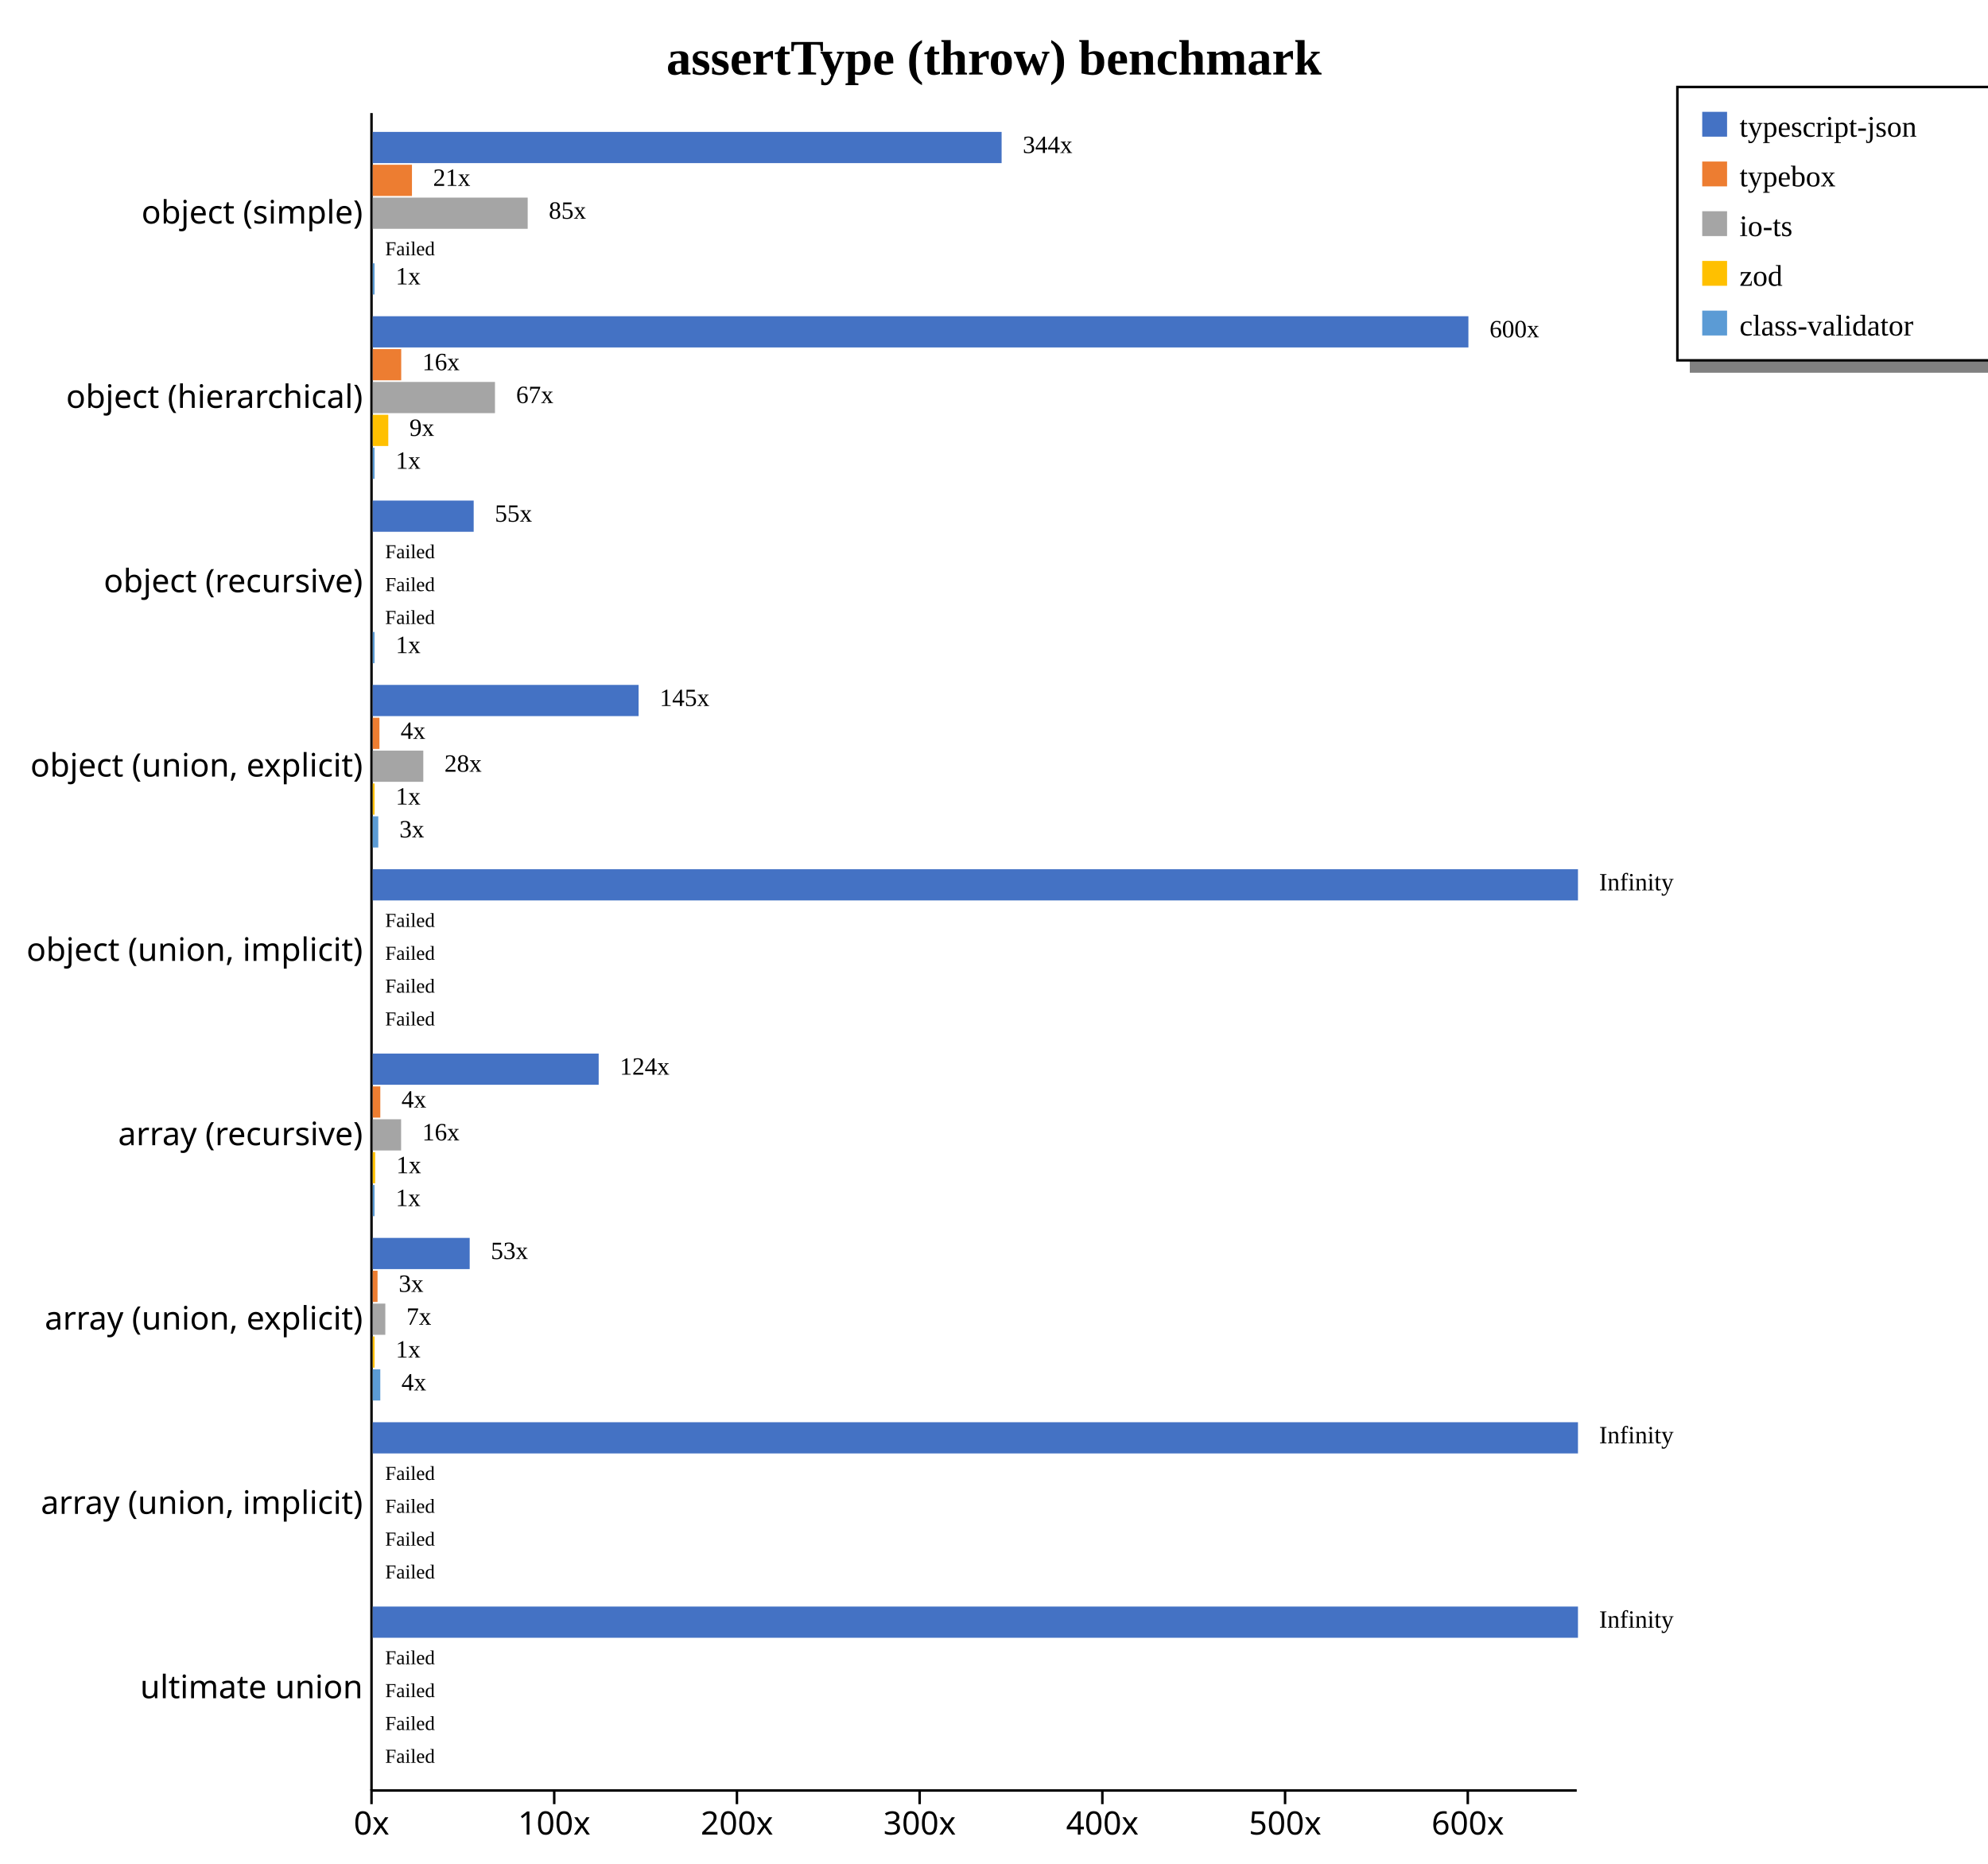
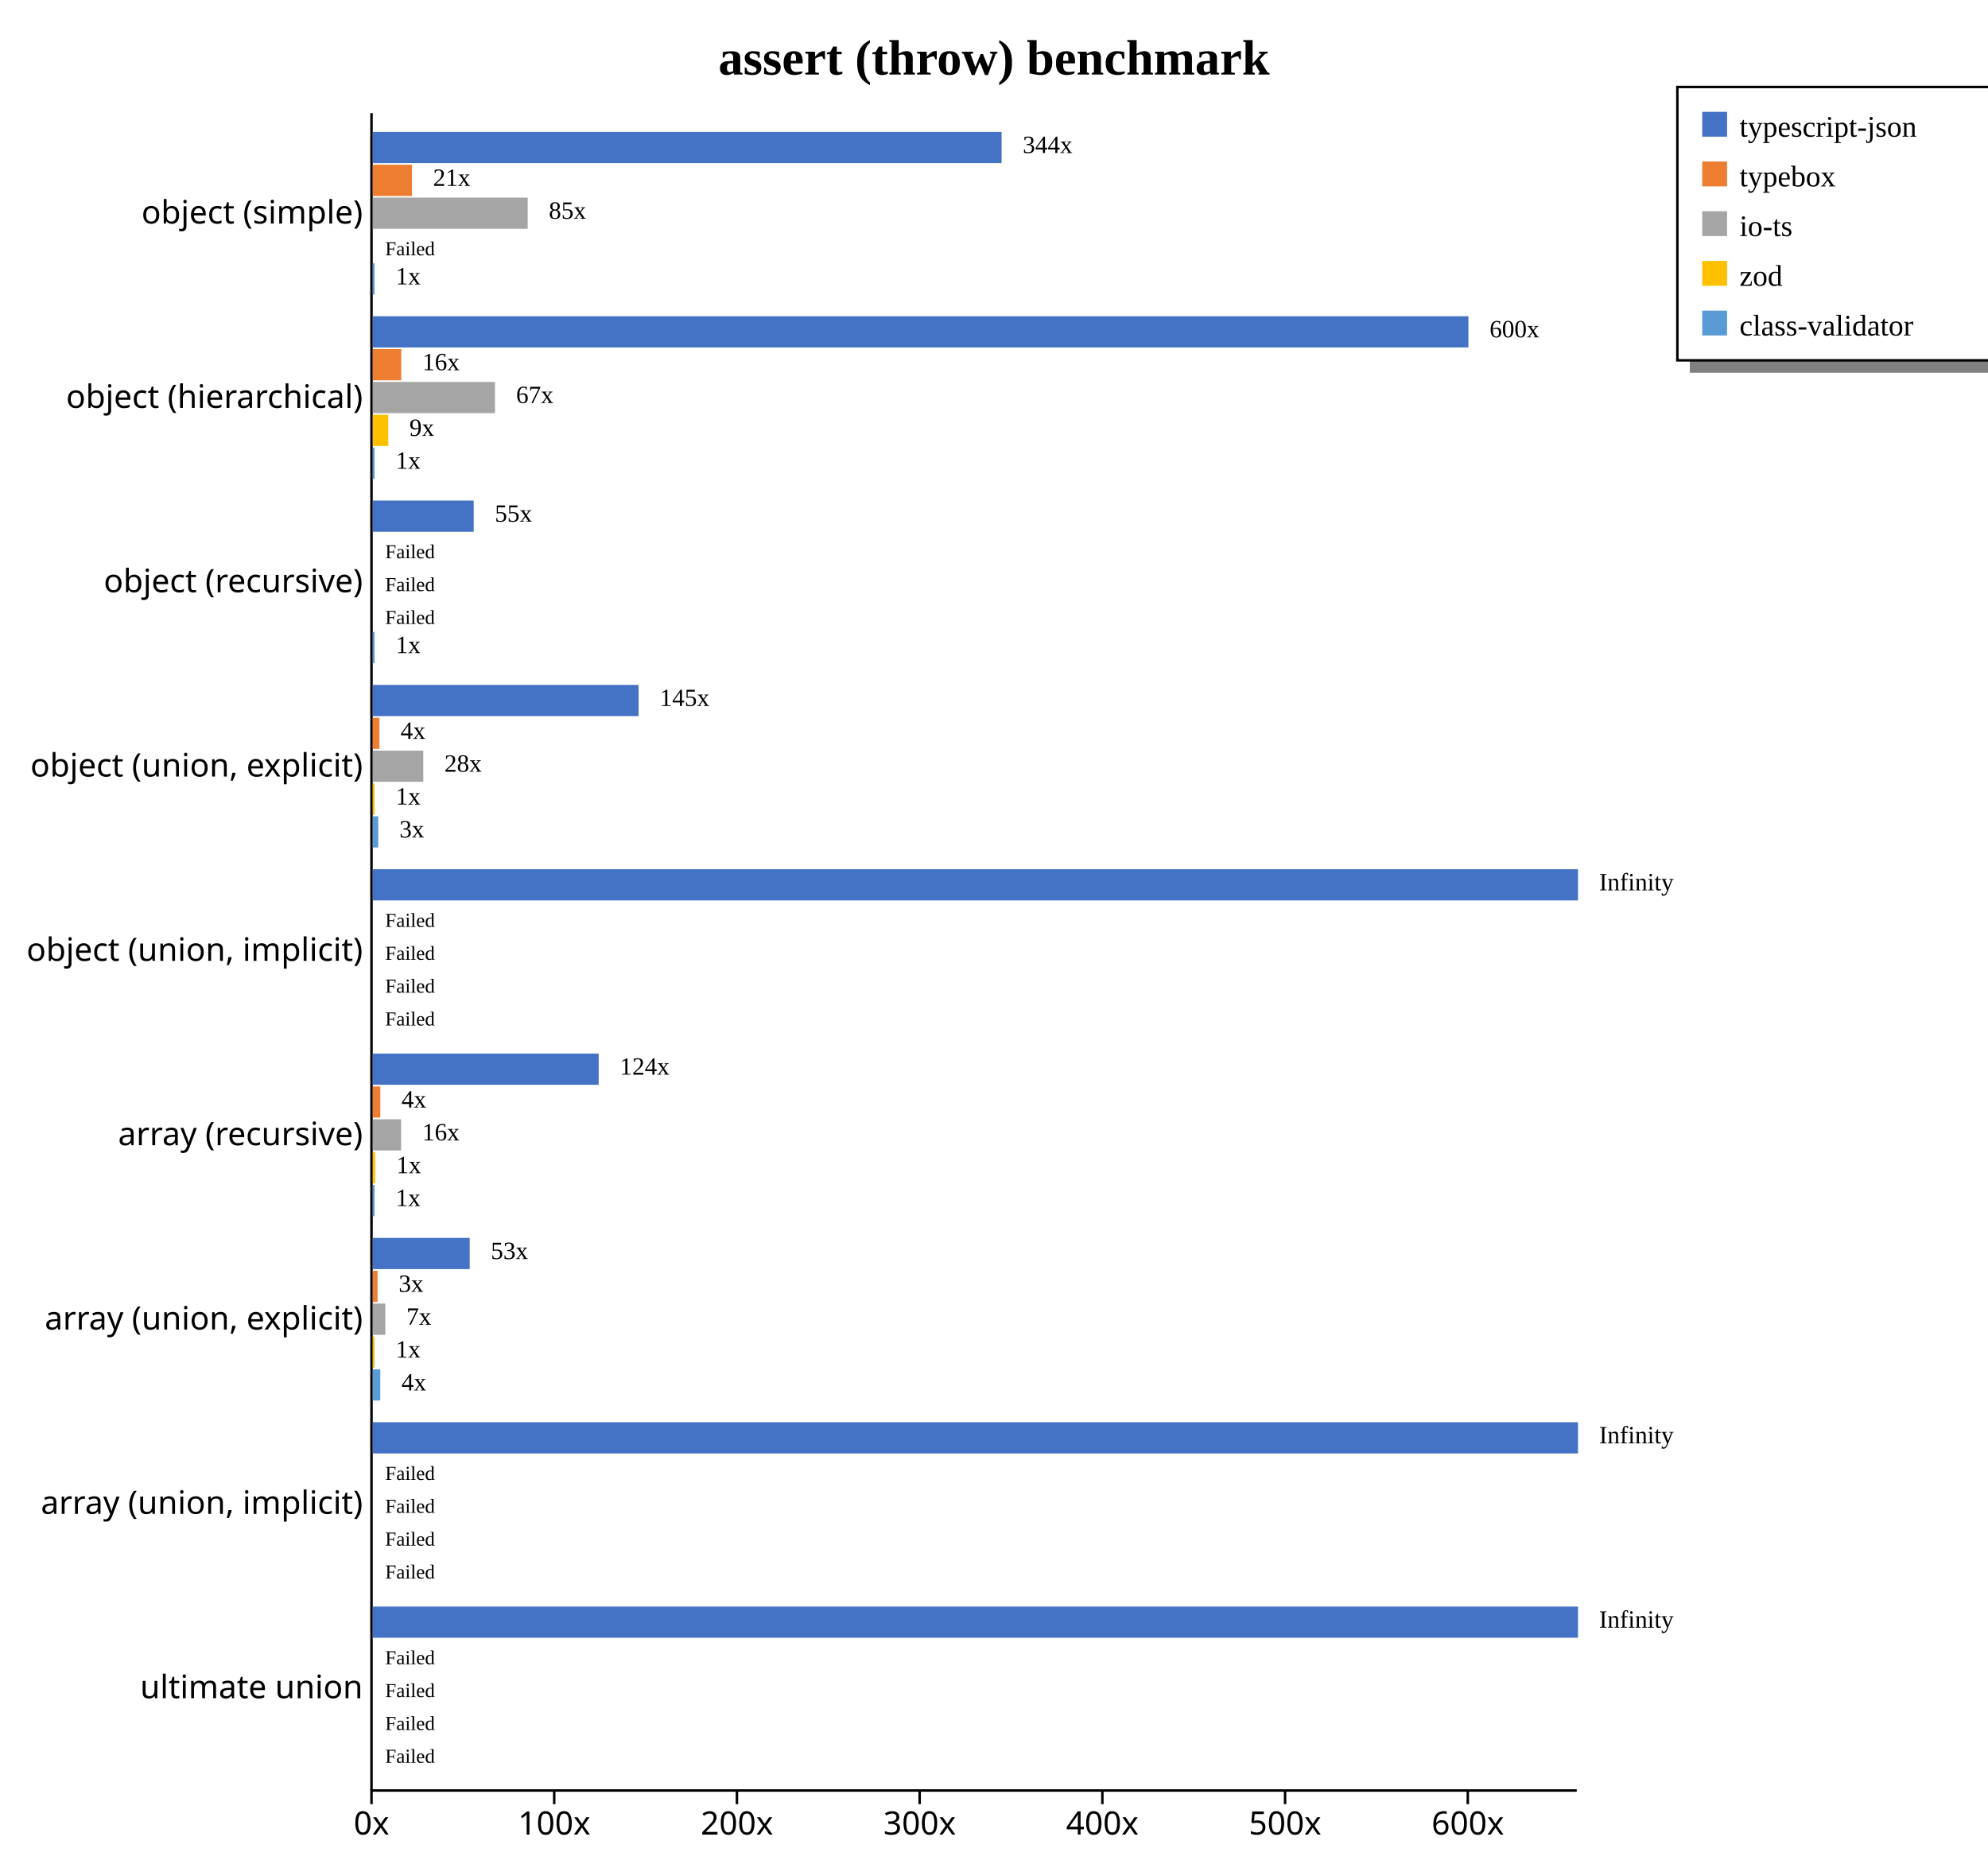
<svg xmlns="http://www.w3.org/2000/svg" width="800" height="750" style="background-color: white;">
  <g class="y axis" transform="translate(149,45)" fill="none" font-size="10" font-family="sans-serif" text-anchor="end" style="font-size: 13px;">
    <path class="domain" stroke="currentColor" d="M0.5,0.5V675.5" />
    <g class="tick" opacity="1" transform="translate(0,40.7967)" style="font-size: 13px;">
      <line stroke="currentColor" x2="0" />
      <text fill="currentColor" x="-3" dy="0.32em">object (simple)    </text>
    </g>
    <g class="tick" opacity="1" transform="translate(0,114.9725)" style="font-size: 13px;">
      <line stroke="currentColor" x2="0" />
      <text fill="currentColor" x="-3" dy="0.32em">object (hierarchical)    </text>
    </g>
    <g class="tick" opacity="1" transform="translate(0,189.1484)" style="font-size: 13px;">
      <line stroke="currentColor" x2="0" />
      <text fill="currentColor" x="-3" dy="0.32em">object (recursive)    </text>
    </g>
    <g class="tick" opacity="1" transform="translate(0,263.3242)" style="font-size: 13px;">
      <line stroke="currentColor" x2="0" />
      <text fill="currentColor" x="-3" dy="0.32em">object (union, explicit)    </text>
    </g>
    <g class="tick" opacity="1" transform="translate(0,337.5)" style="font-size: 13px;">
      <line stroke="currentColor" x2="0" />
      <text fill="currentColor" x="-3" dy="0.32em">object (union, implicit)    </text>
    </g>
    <g class="tick" opacity="1" transform="translate(0,411.6758)" style="font-size: 13px;">
      <line stroke="currentColor" x2="0" />
      <text fill="currentColor" x="-3" dy="0.32em">array (recursive)    </text>
    </g>
    <g class="tick" opacity="1" transform="translate(0,485.8516)" style="font-size: 13px;">
      <line stroke="currentColor" x2="0" />
      <text fill="currentColor" x="-3" dy="0.32em">array (union, explicit)    </text>
    </g>
    <g class="tick" opacity="1" transform="translate(0,560.0275)" style="font-size: 13px;">
      <line stroke="currentColor" x2="0" />
      <text fill="currentColor" x="-3" dy="0.32em">array (union, implicit)    </text>
    </g>
    <g class="tick" opacity="1" transform="translate(0,634.2033)" style="font-size: 13px;">
      <line stroke="currentColor" x2="0" />
      <text fill="currentColor" x="-3" dy="0.32em">ultimate union    </text>
    </g>
  </g>
  <g class="x axis" transform="translate(149,720)" fill="none" font-size="10" font-family="sans-serif" text-anchor="middle" style="font-size: 13px;">
    <path class="domain" stroke="currentColor" d="M0.5,0.5H485.5" />
    <g class="tick" opacity="1" transform="translate(0.5,0)" style="font-size: 13px;">
      <line stroke="currentColor" y2="6" />
      <text fill="currentColor" y="9" dy="0.71em">0x</text>
    </g>
    <g class="tick" opacity="1" transform="translate(74.02642,0)" style="font-size: 13px;">
      <line stroke="currentColor" y2="6" />
      <text fill="currentColor" y="9" dy="0.71em">100x</text>
    </g>
    <g class="tick" opacity="1" transform="translate(147.5528,0)" style="font-size: 13px;">
      <line stroke="currentColor" y2="6" />
      <text fill="currentColor" y="9" dy="0.71em">200x</text>
    </g>
    <g class="tick" opacity="1" transform="translate(221.0793,0)" style="font-size: 13px;">
      <line stroke="currentColor" y2="6" />
      <text fill="currentColor" y="9" dy="0.71em">300x</text>
    </g>
    <g class="tick" opacity="1" transform="translate(294.6057,0)" style="font-size: 13px;">
      <line stroke="currentColor" y2="6" />
      <text fill="currentColor" y="9" dy="0.71em">400x</text>
    </g>
    <g class="tick" opacity="1" transform="translate(368.1321,0)" style="font-size: 13px;">
      <line stroke="currentColor" y2="6" />
      <text fill="currentColor" y="9" dy="0.71em">500x</text>
    </g>
    <g class="tick" opacity="1" transform="translate(441.6585,0)" style="font-size: 13px;">
      <line stroke="currentColor" y2="6" />
      <text fill="currentColor" y="9" dy="0.71em">600x</text>
    </g>
  </g>
-   <text transform="translate(400, 30)" style="text-anchor: middle; font-size: 20px; font-weight: bold;">assertType (throw) benchmark</text>
+   <text transform="translate(400, 30)" style="text-anchor: middle; font-size: 20px; font-weight: bold;">assert (throw) benchmark</text>
  <rect x="680" y="145" width="200" height="5" fill="gray" />
  <rect x="675" y="35" width="200" height="110" fill="none" stroke="black" />
  <rect x="685" y="45" width="10" height="10" style="fill: #4472c4;" />
  <text x="700" y="55" style="font-size: 12px;">typescript-json</text>
  <rect x="685" y="65" width="10" height="10" style="fill: #ed7d31;" />
  <text x="700" y="75" style="font-size: 12px;">typebox</text>
  <rect x="685" y="85" width="10" height="10" style="fill: #a5a5a5;" />
  <text x="700" y="95" style="font-size: 12px;">io-ts</text>
  <rect x="685" y="105" width="10" height="10" style="fill: #ffc000;" />
  <text x="700" y="115" style="font-size: 12px;">zod</text>
  <rect x="685" y="125" width="10" height="10" style="fill: #5b9bd5;" />
  <text x="700" y="135" style="font-size: 12px;">class-validator</text>
  <g style="font-size: 13px;">
    <g style="font-size: 13px;">
      <rect x="150" y="53.079" width="253.063" height="12.558" fill="#4472c4" />
      <rect x="150" y="66.298" width="15.779" height="12.558" fill="#ed7d31" />
      <rect x="150" y="79.517" width="62.35" height="12.558" fill="#a5a5a5" />
      <rect x="150" y="92.737" width="0" height="12.558" fill="#ffc000" />
      <rect x="150" y="105.956" width="0.735" height="12.558" fill="#5b9bd5" />
      <text class="label" x="411.563" y="61.579" font-size="10px">344x</text>
      <text class="label" x="174.279" y="74.798" font-size="10px">21x</text>
      <text class="label" x="220.85" y="88.017" font-size="10px">85x</text>
      <text class="label" x="158.5" y="101.237" font-size="10px" />
      <text class="label" x="159.235" y="114.456" font-size="10px">1x</text>
      <text class="label" x="408.063" y="63.079" font-size="8px" />
      <text class="label" x="170.779" y="76.298" font-size="8px" />
      <text class="label" x="217.35" y="89.517" font-size="8px" />
      <text class="label" x="155" y="102.737" font-size="8px">Failed</text>
      <text class="label" x="155.735" y="115.956" font-size="8px" />
    </g>
    <g style="font-size: 13px;">
      <rect x="150" y="127.254" width="440.909" height="12.558" fill="#4472c4" />
      <rect x="150" y="140.474" width="11.452" height="12.558" fill="#ed7d31" />
      <rect x="150" y="153.693" width="49.184" height="12.558" fill="#a5a5a5" />
      <rect x="150" y="166.913" width="6.254" height="12.558" fill="#ffc000" />
      <rect x="150" y="180.132" width="0.735" height="12.558" fill="#5b9bd5" />
      <text class="label" x="599.409" y="135.754" font-size="10px">600x</text>
      <text class="label" x="169.952" y="148.974" font-size="10px">16x</text>
      <text class="label" x="207.684" y="162.193" font-size="10px">67x</text>
      <text class="label" x="164.754" y="175.413" font-size="10px">9x</text>
      <text class="label" x="159.235" y="188.632" font-size="10px">1x</text>
      <text class="label" x="595.909" y="137.254" font-size="8px" />
      <text class="label" x="166.452" y="150.474" font-size="8px" />
      <text class="label" x="204.184" y="163.693" font-size="8px" />
      <text class="label" x="161.254" y="176.913" font-size="8px" />
      <text class="label" x="155.735" y="190.132" font-size="8px" />
    </g>
    <g style="font-size: 13px;">
      <rect x="150" y="201.43" width="40.617" height="12.558" fill="#4472c4" />
      <rect x="150" y="214.65" width="0" height="12.558" fill="#ed7d31" />
      <rect x="150" y="227.869" width="0" height="12.558" fill="#a5a5a5" />
      <rect x="150" y="241.089" width="0" height="12.558" fill="#ffc000" />
      <rect x="150" y="254.308" width="0.735" height="12.558" fill="#5b9bd5" />
      <text class="label" x="199.117" y="209.93" font-size="10px">55x</text>
      <text class="label" x="158.5" y="223.15" font-size="10px" />
      <text class="label" x="158.5" y="236.369" font-size="10px" />
      <text class="label" x="158.5" y="249.589" font-size="10px" />
      <text class="label" x="159.235" y="262.808" font-size="10px">1x</text>
      <text class="label" x="195.617" y="211.43" font-size="8px" />
      <text class="label" x="155" y="224.65" font-size="8px">Failed</text>
      <text class="label" x="155" y="237.869" font-size="8px">Failed</text>
      <text class="label" x="155" y="251.089" font-size="8px">Failed</text>
      <text class="label" x="155.735" y="264.308" font-size="8px" />
    </g>
    <g style="font-size: 13px;">
      <rect x="150" y="275.606" width="106.98" height="12.558" fill="#4472c4" />
      <rect x="150" y="288.825" width="2.698" height="12.558" fill="#ed7d31" />
      <rect x="150" y="302.045" width="20.338" height="12.558" fill="#a5a5a5" />
      <rect x="150" y="315.264" width="0.735" height="12.558" fill="#ffc000" />
      <rect x="150" y="328.484" width="2.222" height="12.558" fill="#5b9bd5" />
      <text class="label" x="265.48" y="284.106" font-size="10px">145x</text>
      <text class="label" x="161.198" y="297.325" font-size="10px">4x</text>
      <text class="label" x="178.838" y="310.545" font-size="10px">28x</text>
      <text class="label" x="159.235" y="323.764" font-size="10px">1x</text>
      <text class="label" x="160.722" y="336.984" font-size="10px">3x</text>
      <text class="label" x="261.98" y="285.606" font-size="8px" />
      <text class="label" x="157.698" y="298.825" font-size="8px" />
      <text class="label" x="175.338" y="312.045" font-size="8px" />
      <text class="label" x="155.735" y="325.264" font-size="8px" />
      <text class="label" x="157.222" y="338.484" font-size="8px" />
    </g>
    <g style="font-size: 13px;">
      <rect x="150" y="349.782" width="485" height="12.558" fill="#4472c4" />
      <rect x="150" y="363.001" width="0" height="12.558" fill="#ed7d31" />
      <rect x="150" y="376.221" width="0" height="12.558" fill="#a5a5a5" />
      <rect x="150" y="389.44" width="0" height="12.558" fill="#ffc000" />
      <rect x="150" y="402.66" width="0" height="12.558" fill="#5b9bd5" />
      <text class="label" x="643.5" y="358.282" font-size="10px">Infinity</text>
      <text class="label" x="158.5" y="371.501" font-size="10px" />
      <text class="label" x="158.5" y="384.721" font-size="10px" />
      <text class="label" x="158.5" y="397.94" font-size="10px" />
      <text class="label" x="158.5" y="411.16" font-size="10px" />
      <text class="label" x="640" y="359.782" font-size="8px" />
      <text class="label" x="155" y="373.001" font-size="8px">Failed</text>
      <text class="label" x="155" y="386.221" font-size="8px">Failed</text>
      <text class="label" x="155" y="399.44" font-size="8px">Failed</text>
      <text class="label" x="155" y="412.66" font-size="8px">Failed</text>
    </g>
    <g style="font-size: 13px;">
      <rect x="150" y="423.958" width="90.917" height="12.558" fill="#4472c4" />
      <rect x="150" y="437.177" width="3.043" height="12.558" fill="#ed7d31" />
      <rect x="150" y="450.397" width="11.411" height="12.558" fill="#a5a5a5" />
      <rect x="150" y="463.616" width="0.974" height="12.558" fill="#ffc000" />
      <rect x="150" y="476.835" width="0.735" height="12.558" fill="#5b9bd5" />
      <text class="label" x="249.417" y="432.458" font-size="10px">124x</text>
      <text class="label" x="161.543" y="445.677" font-size="10px">4x</text>
      <text class="label" x="169.911" y="458.897" font-size="10px">16x</text>
      <text class="label" x="159.474" y="472.116" font-size="10px">1x</text>
      <text class="label" x="159.235" y="485.335" font-size="10px">1x</text>
      <text class="label" x="245.917" y="433.958" font-size="8px" />
      <text class="label" x="158.043" y="447.177" font-size="8px" />
      <text class="label" x="166.411" y="460.397" font-size="8px" />
      <text class="label" x="155.974" y="473.616" font-size="8px" />
      <text class="label" x="155.735" y="486.835" font-size="8px" />
    </g>
    <g style="font-size: 13px;">
      <rect x="150" y="498.134" width="39.011" height="12.558" fill="#4472c4" />
      <rect x="150" y="511.353" width="1.929" height="12.558" fill="#ed7d31" />
      <rect x="150" y="524.572" width="5.059" height="12.558" fill="#a5a5a5" />
      <rect x="150" y="537.792" width="0.735" height="12.558" fill="#ffc000" />
      <rect x="150" y="551.011" width="3.035" height="12.558" fill="#5b9bd5" />
      <text class="label" x="197.511" y="506.634" font-size="10px">53x</text>
      <text class="label" x="160.429" y="519.853" font-size="10px">3x</text>
      <text class="label" x="163.559" y="533.072" font-size="10px">7x</text>
      <text class="label" x="159.235" y="546.292" font-size="10px">1x</text>
      <text class="label" x="161.535" y="559.511" font-size="10px">4x</text>
      <text class="label" x="194.011" y="508.134" font-size="8px" />
      <text class="label" x="156.929" y="521.353" font-size="8px" />
      <text class="label" x="160.059" y="534.572" font-size="8px" />
      <text class="label" x="155.735" y="547.792" font-size="8px" />
      <text class="label" x="158.035" y="561.011" font-size="8px" />
    </g>
    <g style="font-size: 13px;">
      <rect x="150" y="572.309" width="485" height="12.558" fill="#4472c4" />
      <rect x="150" y="585.529" width="0" height="12.558" fill="#ed7d31" />
      <rect x="150" y="598.748" width="0" height="12.558" fill="#a5a5a5" />
      <rect x="150" y="611.968" width="0" height="12.558" fill="#ffc000" />
      <rect x="150" y="625.187" width="0" height="12.558" fill="#5b9bd5" />
      <text class="label" x="643.5" y="580.809" font-size="10px">Infinity</text>
      <text class="label" x="158.5" y="594.029" font-size="10px" />
      <text class="label" x="158.5" y="607.248" font-size="10px" />
      <text class="label" x="158.5" y="620.468" font-size="10px" />
      <text class="label" x="158.5" y="633.687" font-size="10px" />
      <text class="label" x="640" y="582.309" font-size="8px" />
      <text class="label" x="155" y="595.529" font-size="8px">Failed</text>
      <text class="label" x="155" y="608.748" font-size="8px">Failed</text>
      <text class="label" x="155" y="621.968" font-size="8px">Failed</text>
      <text class="label" x="155" y="635.187" font-size="8px">Failed</text>
    </g>
    <g style="font-size: 13px;">
      <rect x="150" y="646.485" width="485" height="12.558" fill="#4472c4" />
      <rect x="150" y="659.705" width="0" height="12.558" fill="#ed7d31" />
      <rect x="150" y="672.924" width="0" height="12.558" fill="#a5a5a5" />
      <rect x="150" y="686.144" width="0" height="12.558" fill="#ffc000" />
      <rect x="150" y="699.363" width="0" height="12.558" fill="#5b9bd5" />
      <text class="label" x="643.5" y="654.985" font-size="10px">Infinity</text>
      <text class="label" x="158.5" y="668.205" font-size="10px" />
      <text class="label" x="158.5" y="681.424" font-size="10px" />
      <text class="label" x="158.5" y="694.644" font-size="10px" />
      <text class="label" x="158.5" y="707.863" font-size="10px" />
      <text class="label" x="640" y="656.485" font-size="8px" />
      <text class="label" x="155" y="669.705" font-size="8px">Failed</text>
      <text class="label" x="155" y="682.924" font-size="8px">Failed</text>
      <text class="label" x="155" y="696.144" font-size="8px">Failed</text>
      <text class="label" x="155" y="709.363" font-size="8px">Failed</text>
    </g>
  </g>
</svg>
